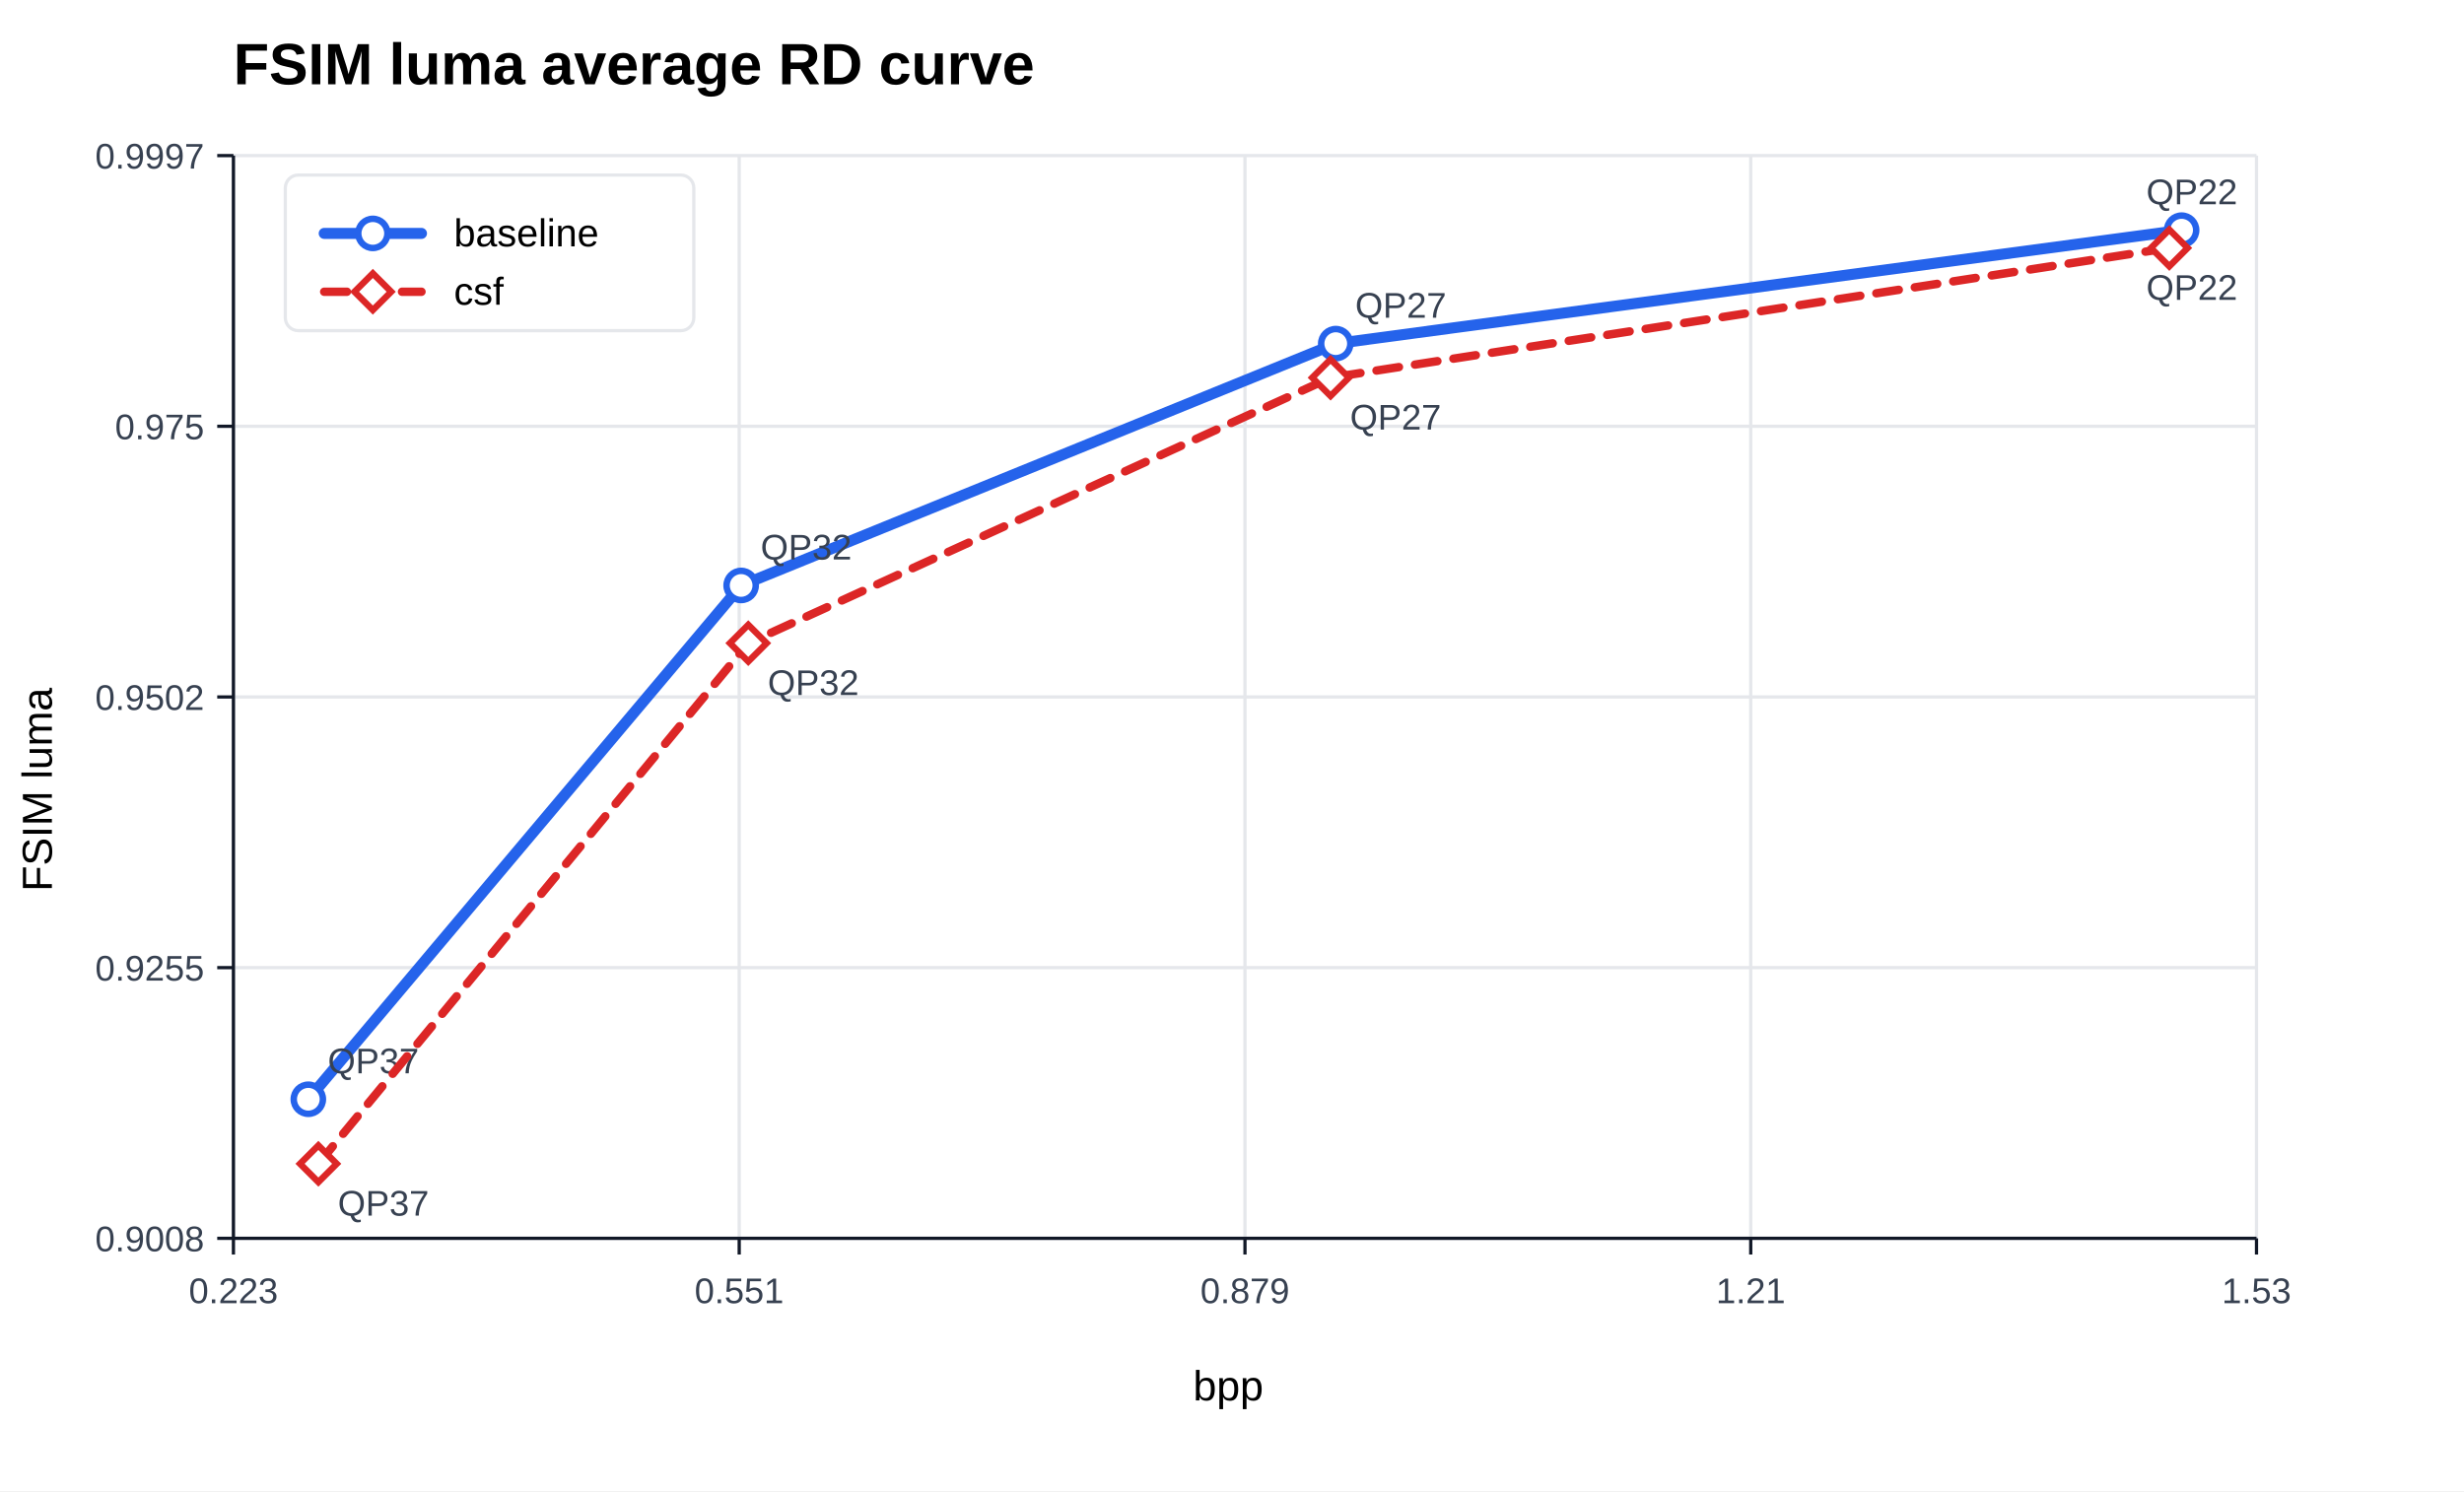
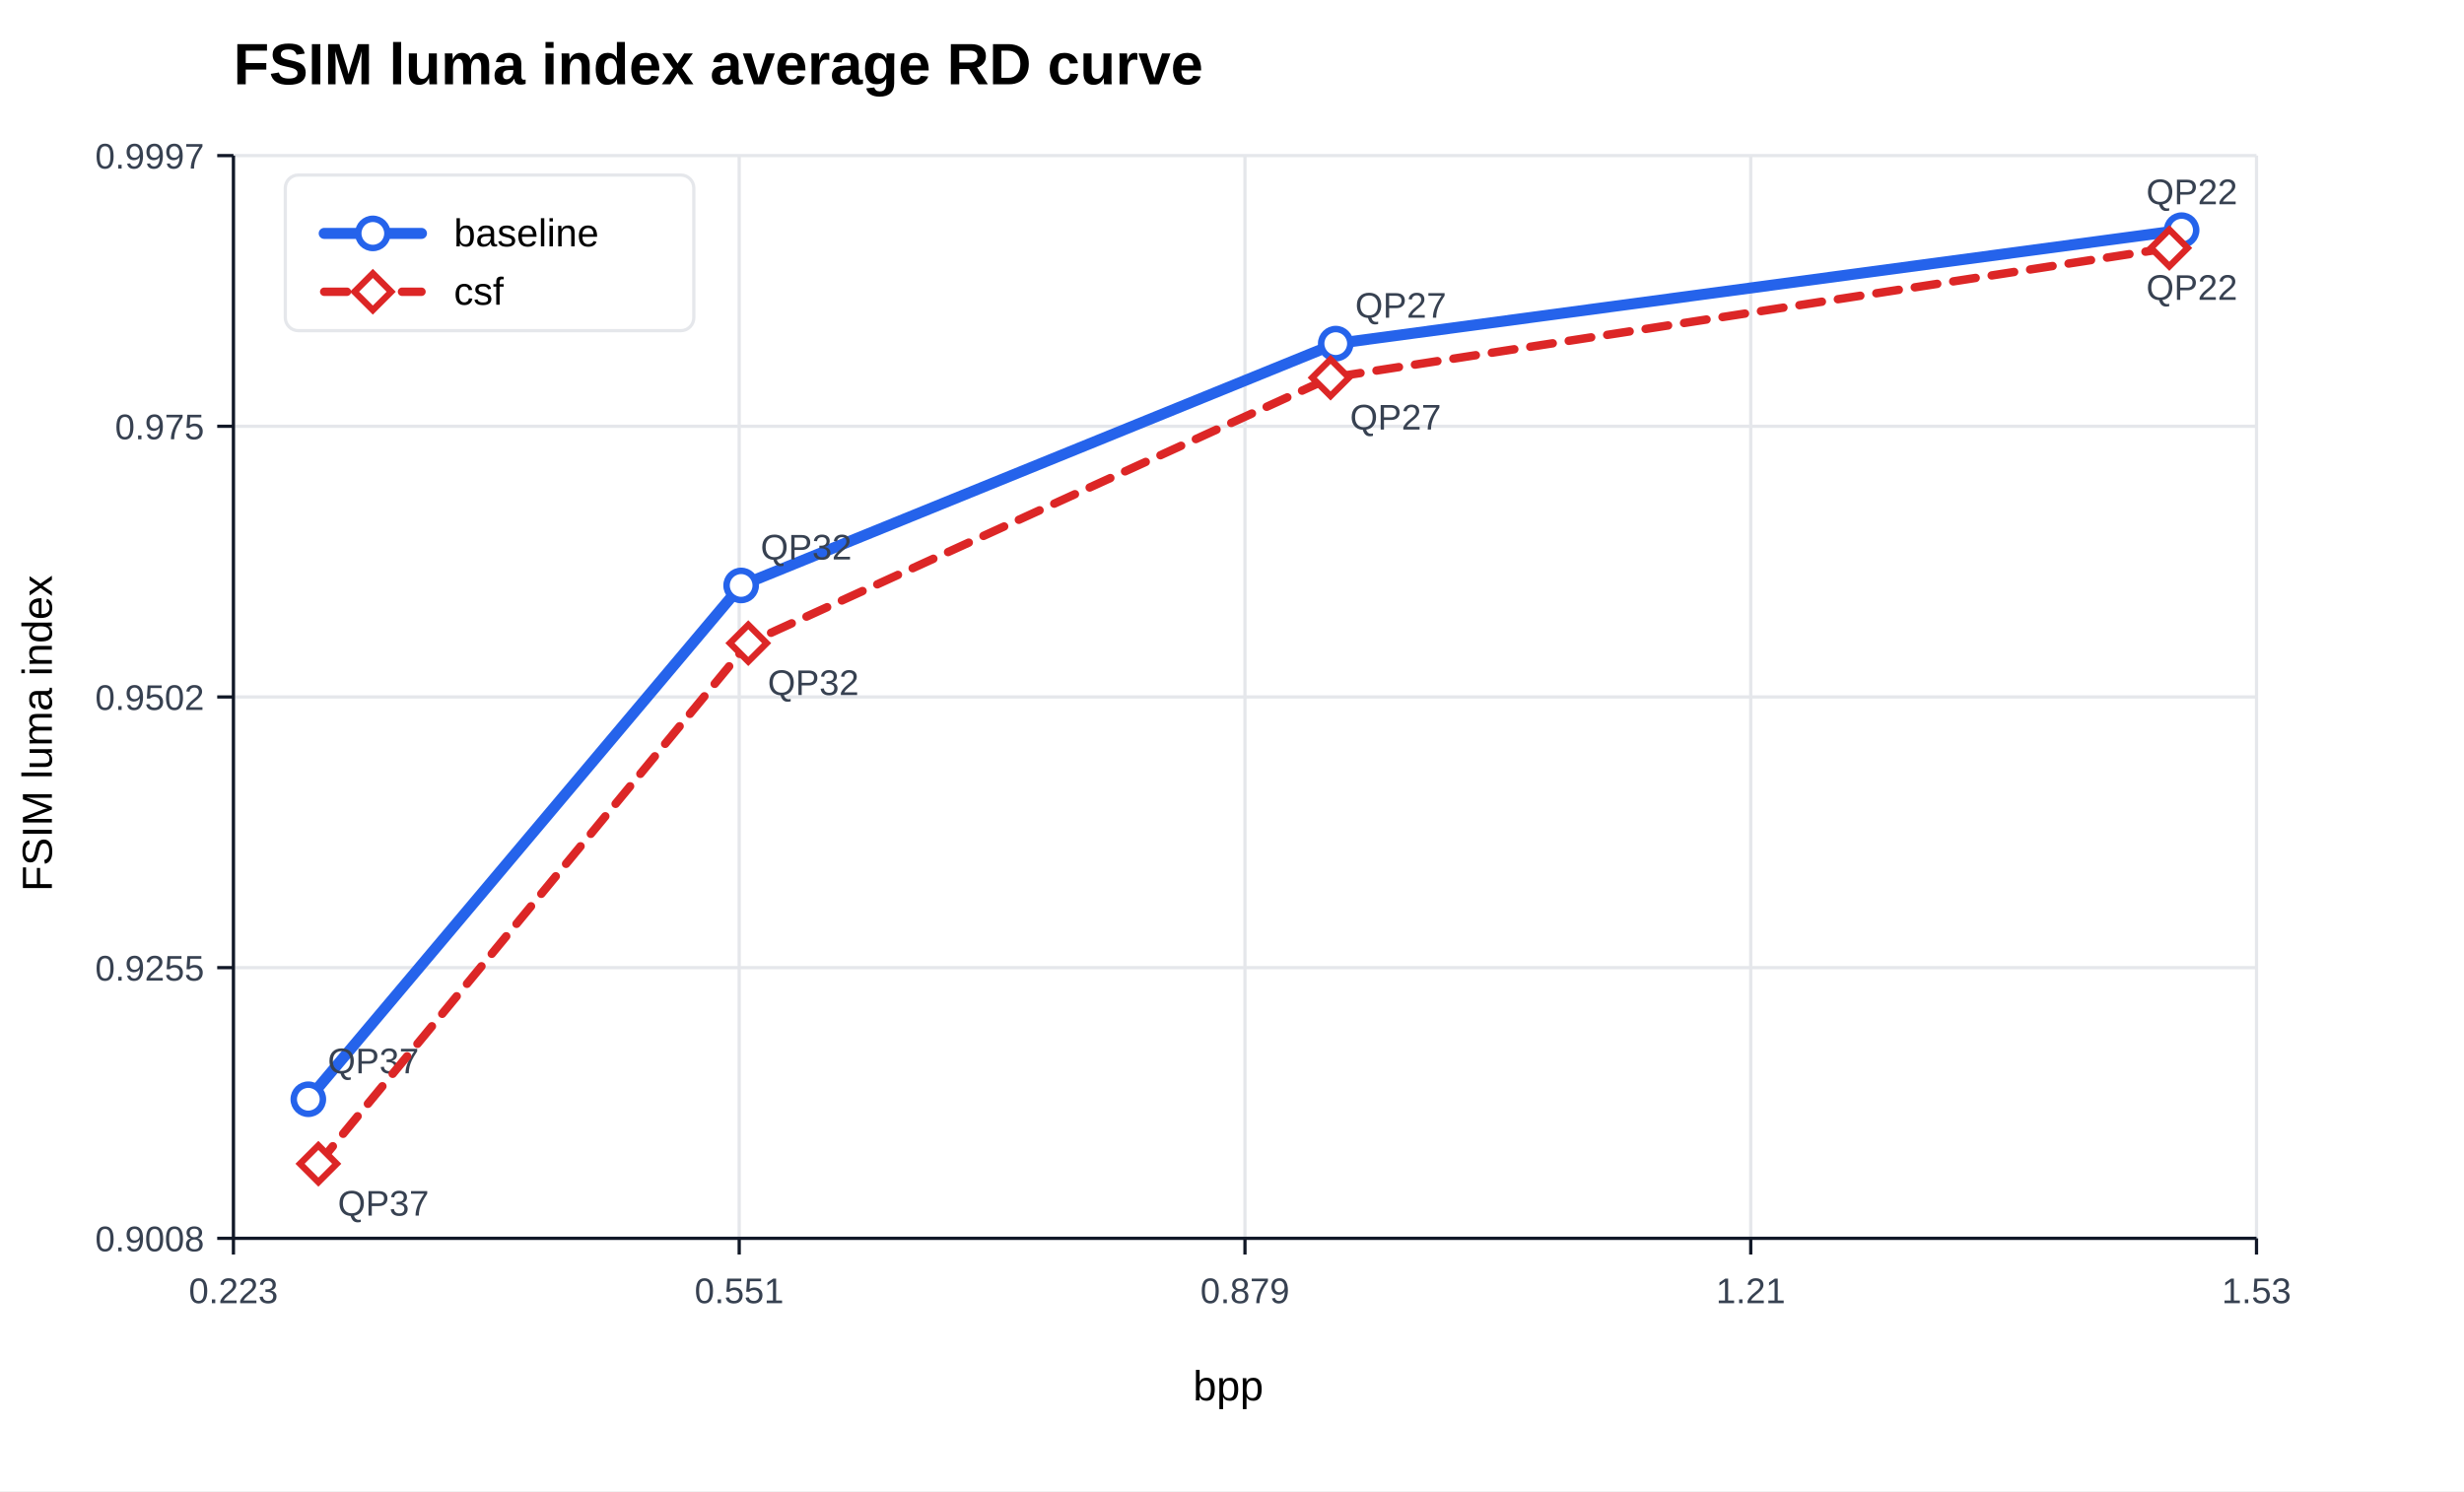
<svg xmlns="http://www.w3.org/2000/svg" width="760" height="460" viewBox="0 0 760 460">
  <rect width="100%" height="100%" fill="#ffffff" />
-   <text x="72" y="26" font-family="Arial" font-size="18" font-weight="700">FSIM luma average RD curve</text>
+   <text x="72" y="26" font-family="Arial" font-size="18" font-weight="700">FSIM luma index average RD curve</text>
  <line x1="72.0" y1="48" x2="72.0" y2="382" stroke="#e5e7eb" stroke-width="1" />
  <line x1="228.0" y1="48" x2="228.0" y2="382" stroke="#e5e7eb" stroke-width="1" />
  <line x1="384.0" y1="48" x2="384.0" y2="382" stroke="#e5e7eb" stroke-width="1" />
  <line x1="540.0" y1="48" x2="540.0" y2="382" stroke="#e5e7eb" stroke-width="1" />
  <line x1="696.0" y1="48" x2="696.0" y2="382" stroke="#e5e7eb" stroke-width="1" />
  <line x1="72" y1="382.0" x2="696" y2="382.0" stroke="#e5e7eb" stroke-width="1" />
  <line x1="72" y1="298.5" x2="696" y2="298.5" stroke="#e5e7eb" stroke-width="1" />
  <line x1="72" y1="215.0" x2="696" y2="215.0" stroke="#e5e7eb" stroke-width="1" />
  <line x1="72" y1="131.5" x2="696" y2="131.5" stroke="#e5e7eb" stroke-width="1" />
  <line x1="72" y1="48.0" x2="696" y2="48.0" stroke="#e5e7eb" stroke-width="1" />
  <line x1="72" y1="382" x2="696" y2="382" stroke="#111827" />
  <line x1="72" y1="48" x2="72" y2="382" stroke="#111827" />
  <text x="368" y="432" font-family="Arial" font-size="13">bpp</text>
-   <text x="16" y="275" font-family="Arial" font-size="13" transform="rotate(-90 16,275)">FSIM luma</text>
+   <text x="16" y="275" font-family="Arial" font-size="13" transform="rotate(-90 16,275)">FSIM luma index</text>
  <line x1="72.0" y1="382" x2="72.0" y2="387" stroke="#111827" />
  <text x="72.0" y="402" font-family="Arial" font-size="11" fill="#374151" text-anchor="middle">0.223</text>
  <line x1="228.0" y1="382" x2="228.0" y2="387" stroke="#111827" />
  <text x="228.0" y="402" font-family="Arial" font-size="11" fill="#374151" text-anchor="middle">0.551</text>
  <line x1="384.0" y1="382" x2="384.0" y2="387" stroke="#111827" />
  <text x="384.0" y="402" font-family="Arial" font-size="11" fill="#374151" text-anchor="middle">0.879</text>
  <line x1="540.0" y1="382" x2="540.0" y2="387" stroke="#111827" />
  <text x="540.0" y="402" font-family="Arial" font-size="11" fill="#374151" text-anchor="middle">1.21</text>
  <line x1="696.0" y1="382" x2="696.0" y2="387" stroke="#111827" />
  <text x="696.0" y="402" font-family="Arial" font-size="11" fill="#374151" text-anchor="middle">1.53</text>
  <line x1="67" y1="382.0" x2="72" y2="382.0" stroke="#111827" />
  <text x="63" y="386.0" font-family="Arial" font-size="11" fill="#374151" text-anchor="end">0.9008</text>
  <line x1="67" y1="298.5" x2="72" y2="298.5" stroke="#111827" />
  <text x="63" y="302.5" font-family="Arial" font-size="11" fill="#374151" text-anchor="end">0.9255</text>
  <line x1="67" y1="215.0" x2="72" y2="215.0" stroke="#111827" />
  <text x="63" y="219.0" font-family="Arial" font-size="11" fill="#374151" text-anchor="end">0.9502</text>
  <line x1="67" y1="131.5" x2="72" y2="131.5" stroke="#111827" />
  <text x="63" y="135.5" font-family="Arial" font-size="11" fill="#374151" text-anchor="end">0.975</text>
  <line x1="67" y1="48.0" x2="72" y2="48.0" stroke="#111827" />
  <text x="63" y="52.0" font-family="Arial" font-size="11" fill="#374151" text-anchor="end">0.9997</text>
  <polyline fill="none" stroke="#2563eb" stroke-width="3.4" stroke-linecap="round" stroke-linejoin="round" points="95.1,339.1 228.6,180.6 412.0,106.0 672.9,71.0" />
  <circle cx="95.1" cy="339.1" r="4.5" fill="#ffffff" stroke="#2563eb" stroke-width="2" />
  <text x="101.1" y="331.1" font-family="Arial" font-size="11" fill="#374151">QP37</text>
  <circle cx="228.6" cy="180.6" r="4.5" fill="#ffffff" stroke="#2563eb" stroke-width="2" />
  <text x="234.6" y="172.6" font-family="Arial" font-size="11" fill="#374151">QP32</text>
  <circle cx="412.0" cy="106.0" r="4.5" fill="#ffffff" stroke="#2563eb" stroke-width="2" />
  <text x="418.0" y="98.0" font-family="Arial" font-size="11" fill="#374151">QP27</text>
  <circle cx="672.9" cy="71.0" r="4.5" fill="#ffffff" stroke="#2563eb" stroke-width="2" />
  <text x="662.0" y="63.0" font-family="Arial" font-size="11" fill="#374151">QP22</text>
  <polyline fill="none" stroke="#dc2626" stroke-width="2.6" stroke-linecap="round" stroke-linejoin="round" stroke-dasharray="7 5" points="98.2,359.0 230.8,198.4 410.4,116.5 669.1,76.5" />
  <rect x="94.2" y="355.0" width="8" height="8" transform="rotate(45 98.2 359.0)" fill="#ffffff" stroke="#dc2626" stroke-width="2" />
  <text x="104.2" y="375.0" font-family="Arial" font-size="11" fill="#374151">QP37</text>
  <rect x="226.8" y="194.4" width="8" height="8" transform="rotate(45 230.8 198.4)" fill="#ffffff" stroke="#dc2626" stroke-width="2" />
  <text x="236.8" y="214.4" font-family="Arial" font-size="11" fill="#374151">QP32</text>
  <rect x="406.4" y="112.5" width="8" height="8" transform="rotate(45 410.4 116.5)" fill="#ffffff" stroke="#dc2626" stroke-width="2" />
  <text x="416.4" y="132.5" font-family="Arial" font-size="11" fill="#374151">QP27</text>
  <rect x="665.1" y="72.5" width="8" height="8" transform="rotate(45 669.1 76.5)" fill="#ffffff" stroke="#dc2626" stroke-width="2" />
  <text x="662.0" y="92.5" font-family="Arial" font-size="11" fill="#374151">QP22</text>
  <rect x="88" y="54" width="126" height="48" rx="4" fill="#ffffff" stroke="#e5e7eb" />
  <line x1="100" y1="72" x2="130" y2="72" stroke="#2563eb" stroke-width="3.4" stroke-linecap="round" />
  <circle cx="115.0" cy="72.0" r="4.5" fill="#ffffff" stroke="#2563eb" stroke-width="2" />
  <text x="140" y="76" font-family="Arial" font-size="12">baseline</text>
  <line x1="100" y1="90" x2="130" y2="90" stroke="#dc2626" stroke-width="2.6" stroke-linecap="round" stroke-dasharray="7 5" />
  <rect x="111.0" y="86.0" width="8" height="8" transform="rotate(45 115.0 90.0)" fill="#ffffff" stroke="#dc2626" stroke-width="2" />
  <text x="140" y="94" font-family="Arial" font-size="12">csf</text>
</svg>
